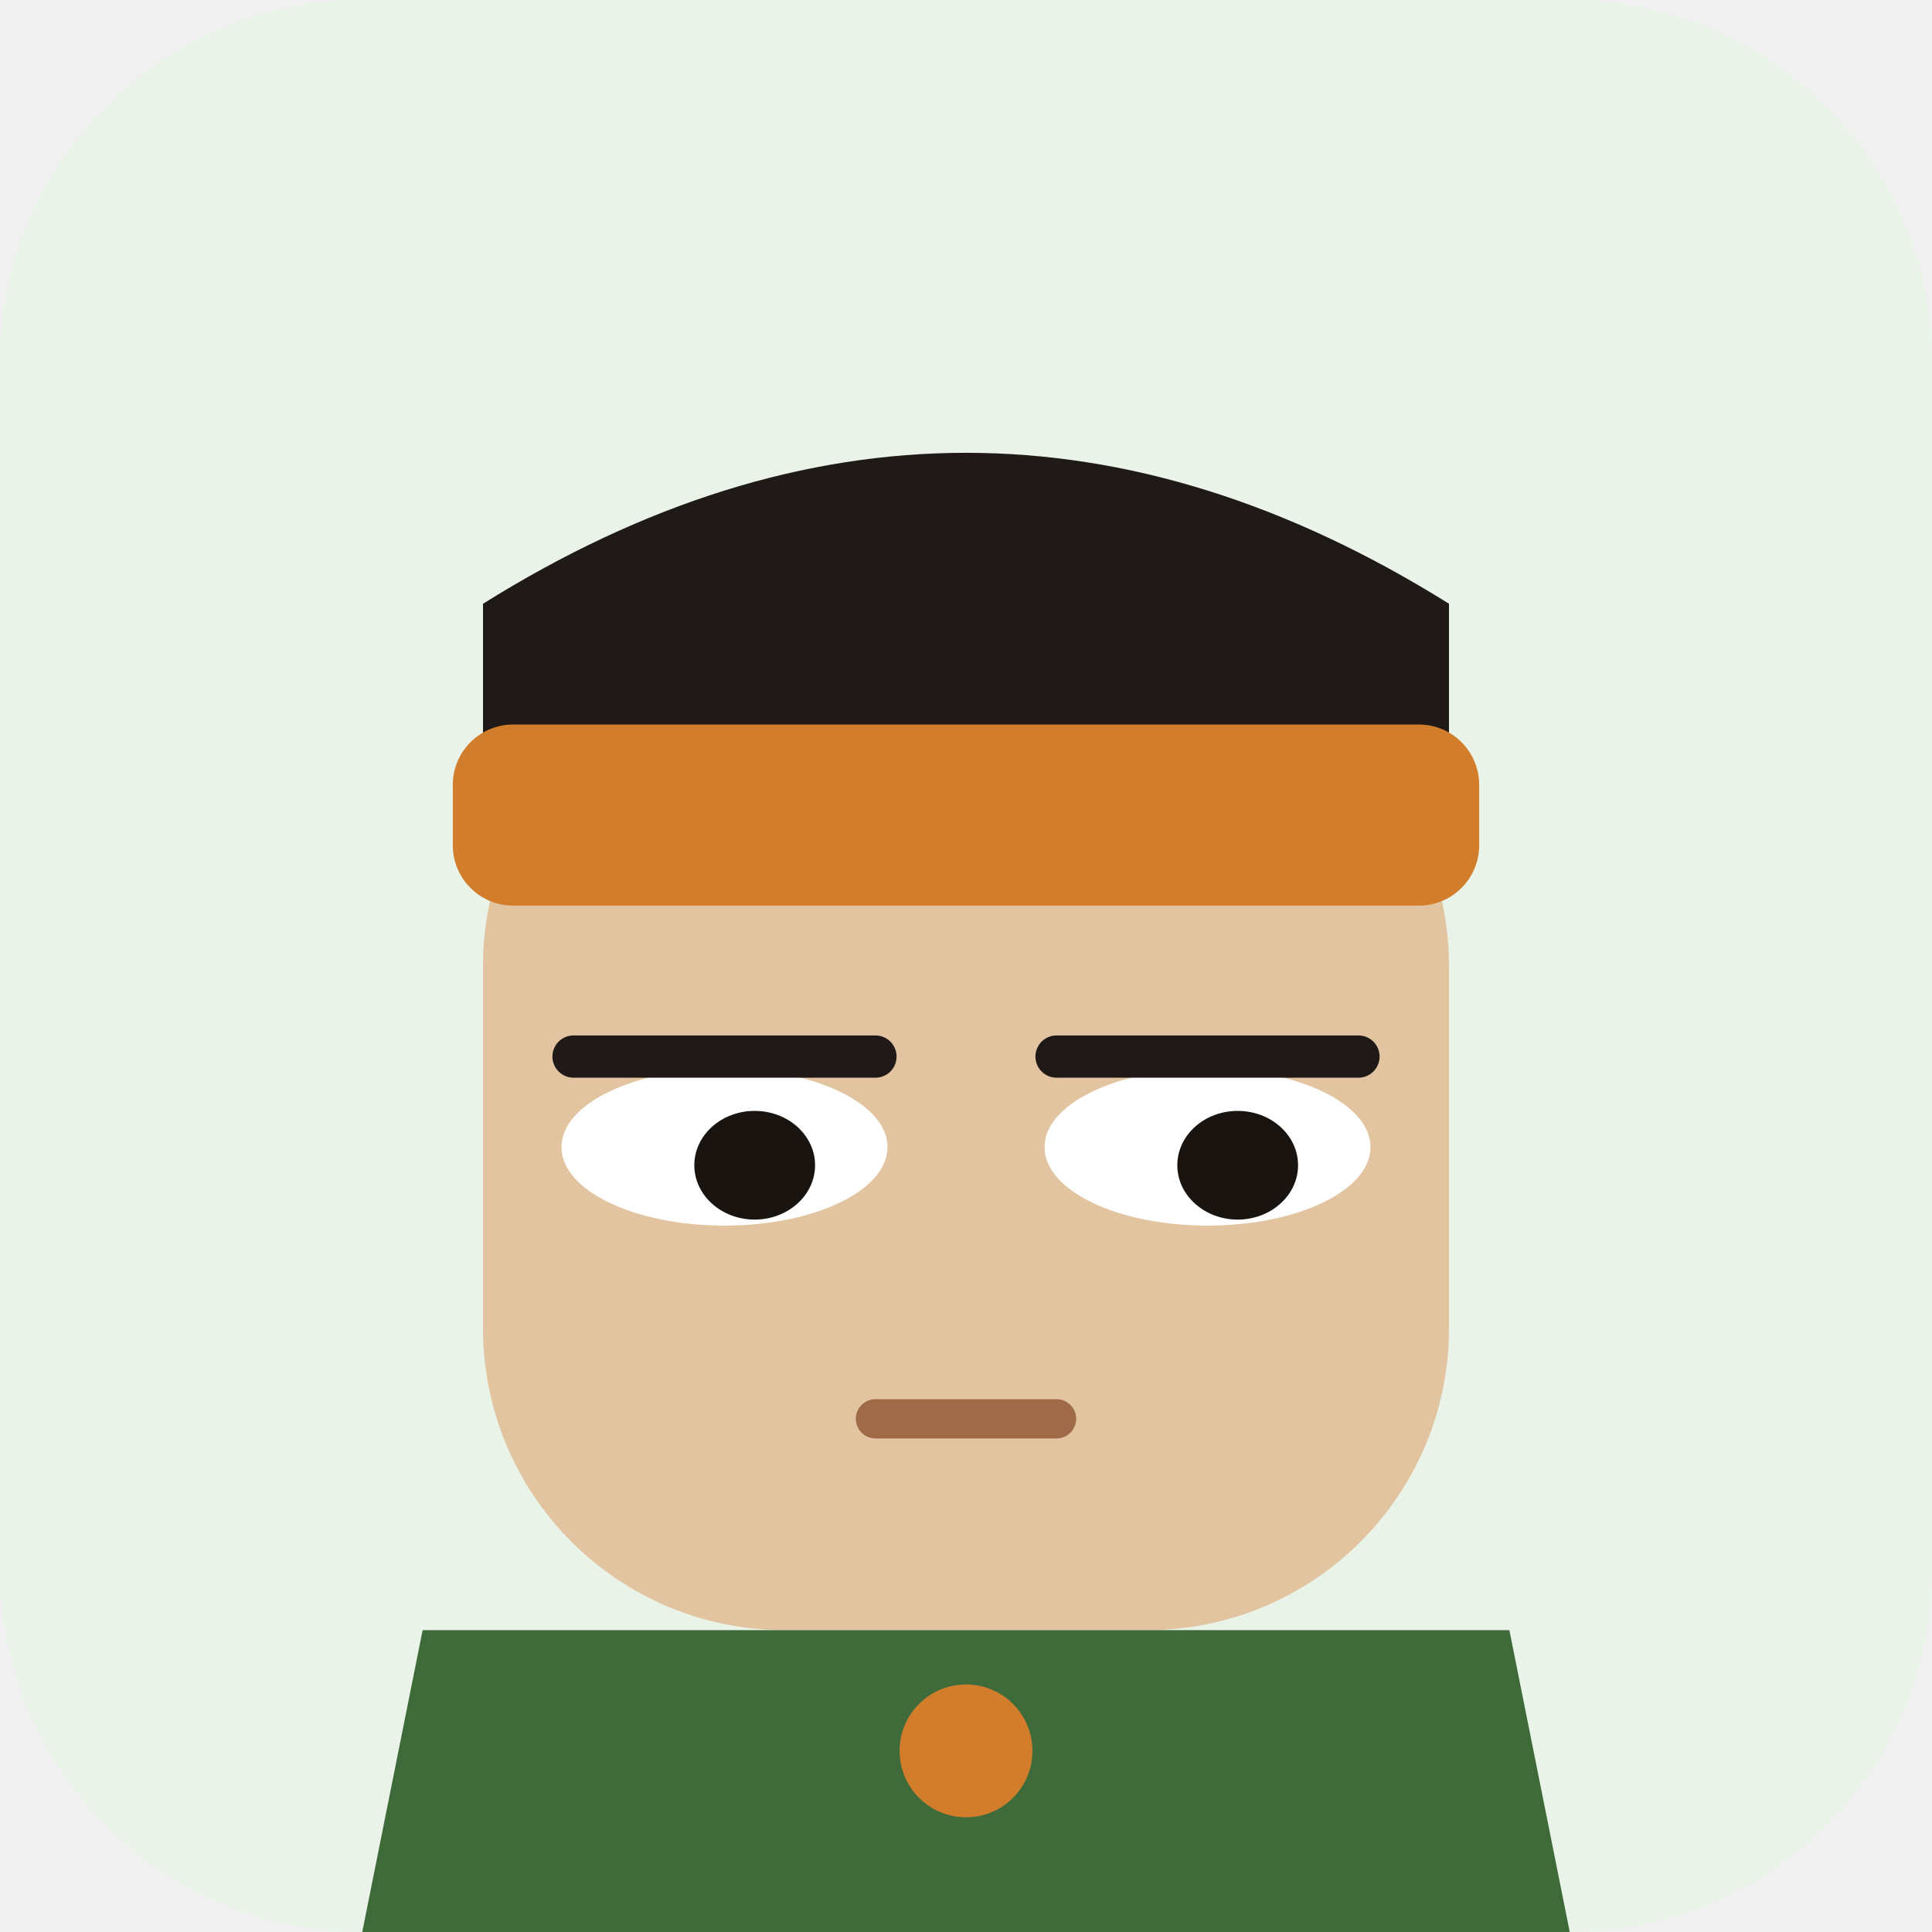
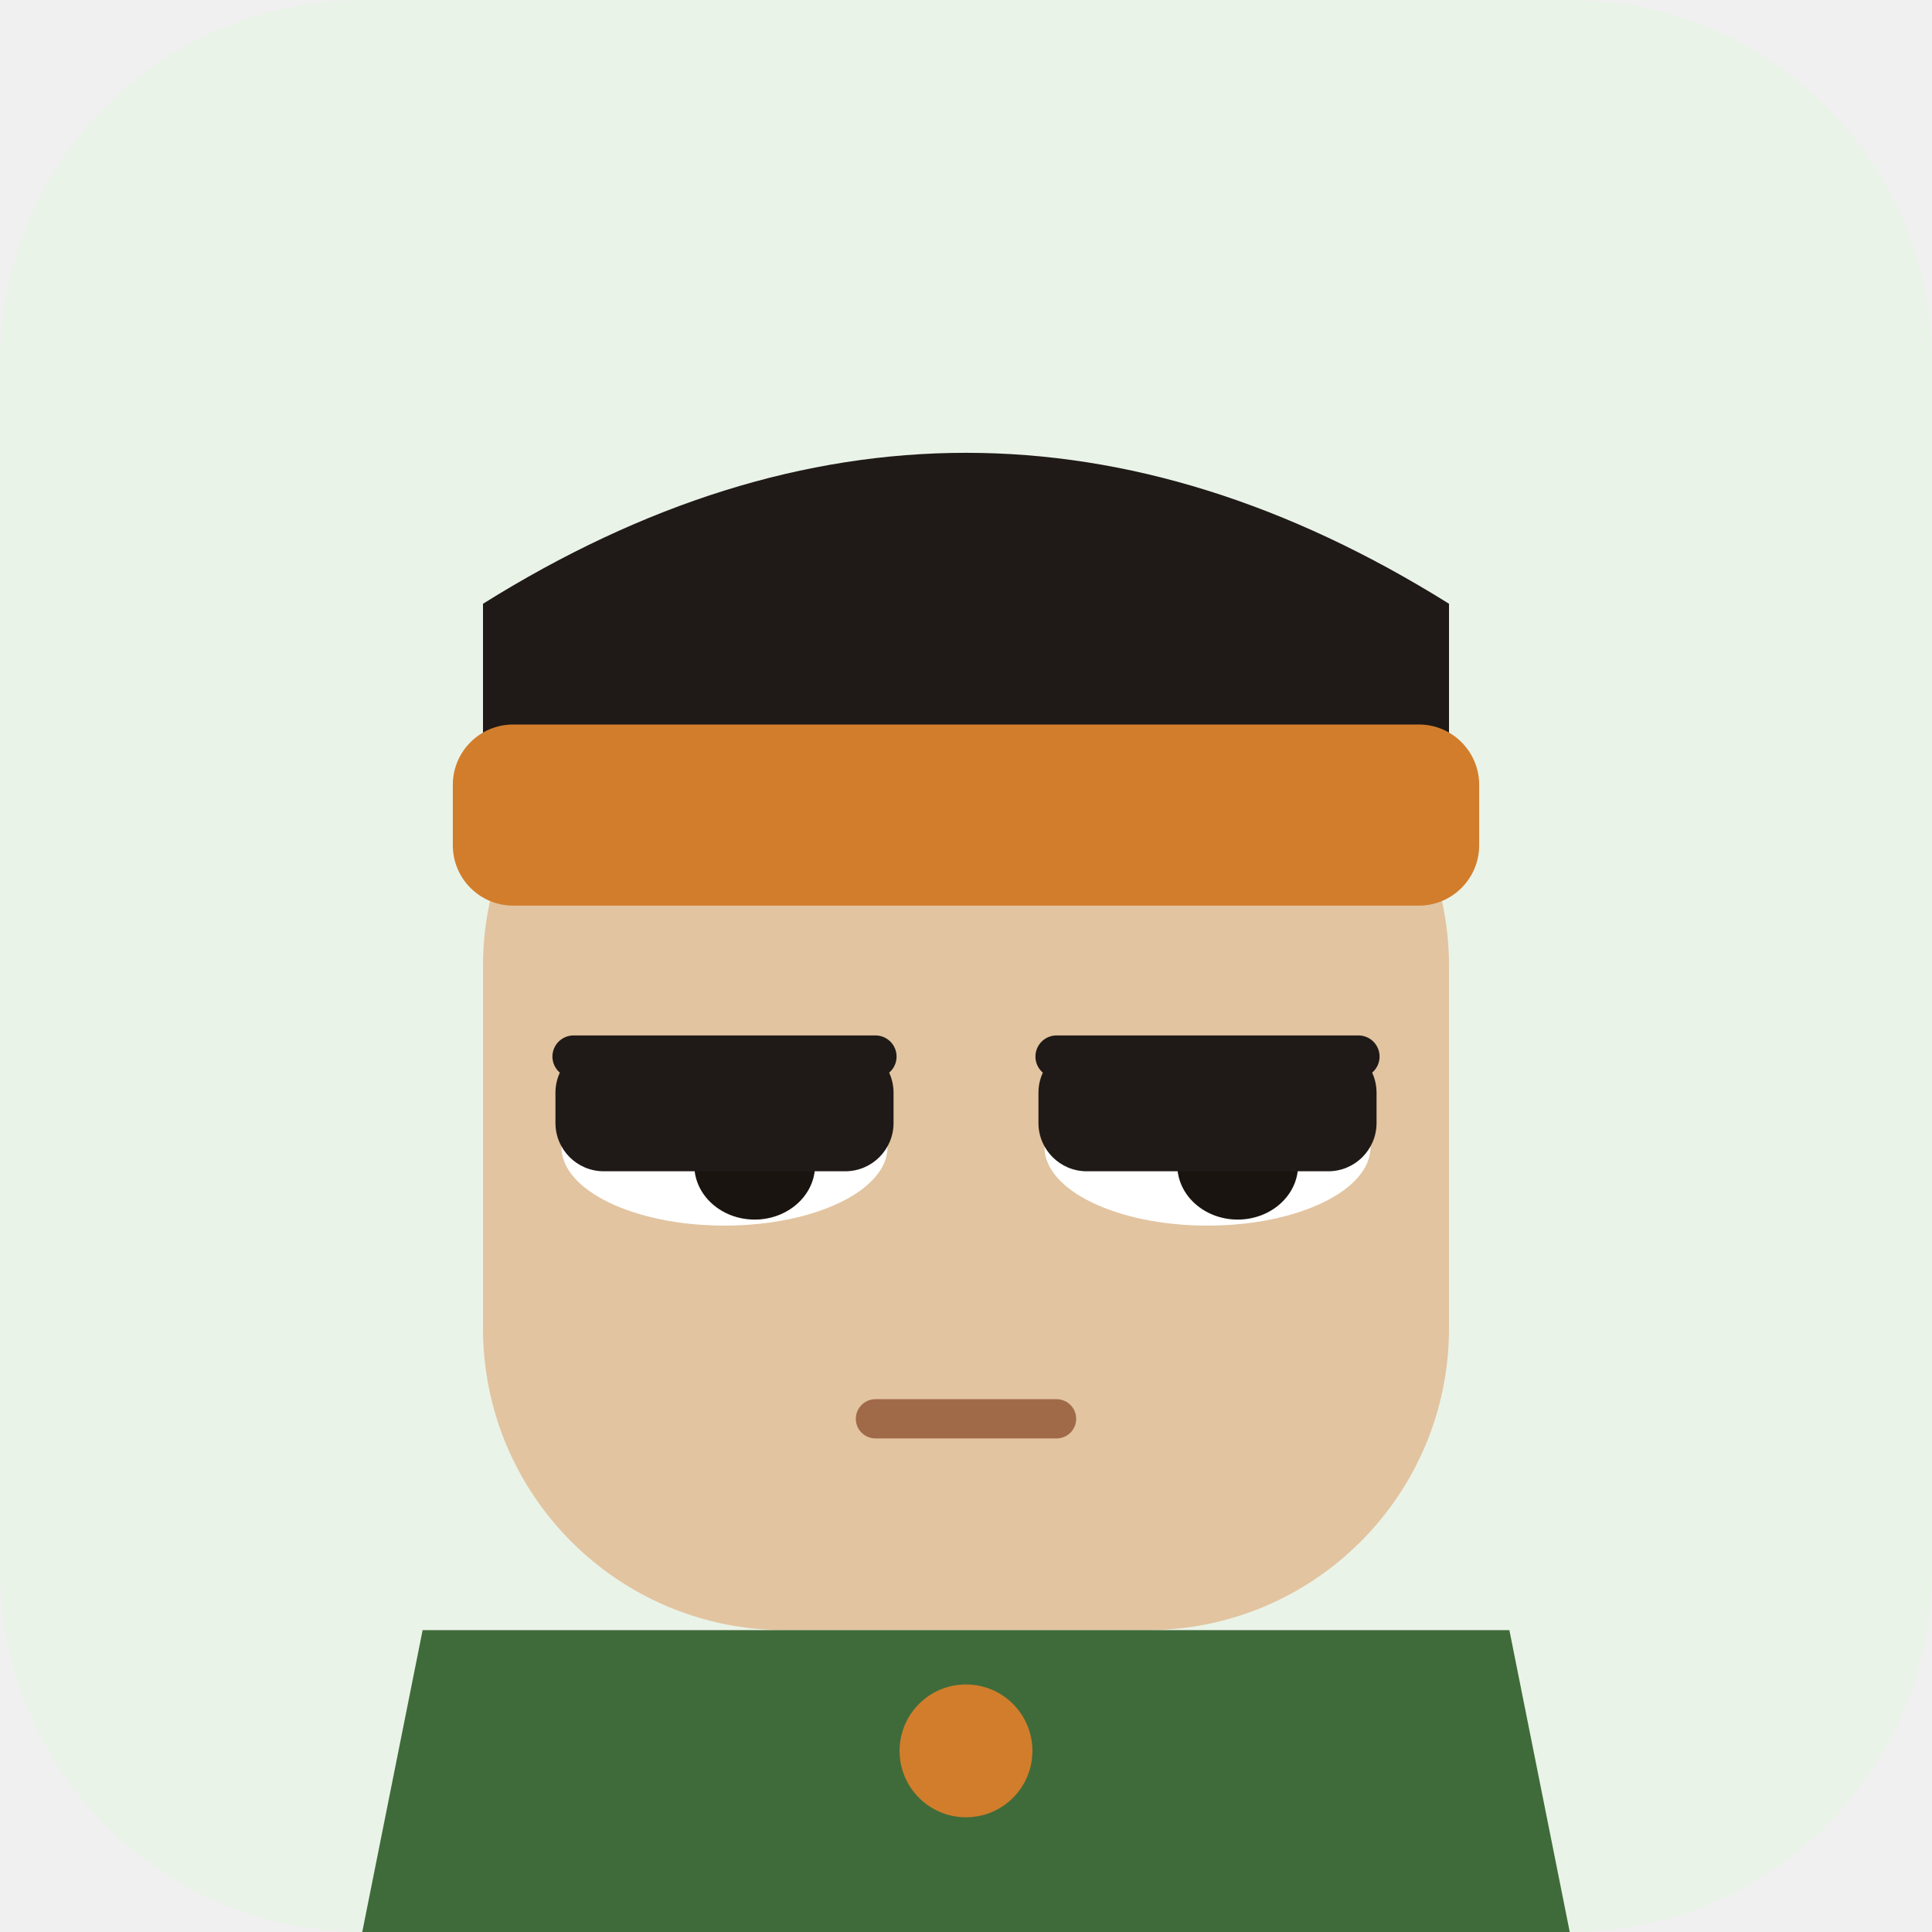
- <svg xmlns="http://www.w3.org/2000/svg" viewBox="0 0 64 64" role="img" aria-label="作 占位头像">
-   <rect width="64" height="64" rx="12" fill="#eaf3e8" />
-   <rect x="16" y="22" width="32" height="32" rx="10" fill="#e2c4a0" />
-   <path d="M16 28 L16 20 Q32 10 48 20 L48 28 Q32 22 16 28 Z" fill="#1f1a17" />
-   <rect x="15" y="24" width="34" height="6" rx="2" fill="#d27d2c" />
-   <ellipse cx="24" cy="38" rx="5.4" ry="2.6" fill="#fff" />
-   <ellipse cx="40" cy="38" rx="5.4" ry="2.6" fill="#fff" />
-   <ellipse cx="25" cy="38.6" rx="2" ry="1.8" fill="#1a1410" />
-   <ellipse cx="41" cy="38.6" rx="2" ry="1.8" fill="#1a1410" />
-   <path d="M19 35 L29 35" stroke="#1f1a17" stroke-width="1.4" stroke-linecap="round" />
-   <path d="M35 35 L45 35" stroke="#1f1a17" stroke-width="1.4" stroke-linecap="round" />
-   <path d="M29 47 L35 47" stroke="#a06a48" stroke-width="1.3" stroke-linecap="round" />
-   <path d="M14 54 L50 54 L52 64 L12 64 Z" fill="#3f6b3a" />
-   <circle cx="32" cy="58" r="2.2" fill="#d27d2c" />
+ <svg xmlns="http://www.w3.org/2000/svg" viewBox="0 0 64 64" role="img" aria-label="作 占位头像" class="stwd-resident-svg stwd-resident-svg--zuo">
+   <rect class="stwd-face-bg" width="64" height="64" rx="12" fill="#eaf3e8" />
+   <g class="stwd-figure">
+     <g class="stwd-face-base">
+       <rect x="16" y="22" width="32" height="32" rx="10" fill="#e2c4a0" />
+     </g>
+     <g class="stwd-hair">
+       <path d="M16 28 L16 20 Q32 10 48 20 L48 28 Q32 22 16 28 Z" fill="#1f1a17" />
+       <rect class="stwd-headband" x="15" y="24" width="34" height="6" rx="2" fill="#d27d2c" />
+     </g>
+     <g class="stwd-eye stwd-eye-l">
+       <ellipse class="stwd-sclera" cx="24" cy="38" rx="5.4" ry="2.6" fill="#fff" />
+       <ellipse class="stwd-pupil" cx="25" cy="38.6" rx="2" ry="1.8" fill="#1a1410" />
+       <rect class="stwd-lid stwd-lid-upper" x="18.4" y="34.6" width="11.2" height="4.2" rx="1.6" fill="#1f1a17" />
+     </g>
+     <g class="stwd-eye stwd-eye-r">
+       <ellipse class="stwd-sclera" cx="40" cy="38" rx="5.4" ry="2.6" fill="#fff" />
+       <ellipse class="stwd-pupil" cx="41" cy="38.6" rx="2" ry="1.8" fill="#1a1410" />
+       <rect class="stwd-lid stwd-lid-upper" x="34.4" y="34.6" width="11.2" height="4.2" rx="1.6" fill="#1f1a17" />
+     </g>
+     <g class="stwd-brows">
+       <path class="stwd-brow stwd-brow-l" d="M19 35 L29 35" stroke="#1f1a17" stroke-width="1.4" stroke-linecap="round" />
+       <path class="stwd-brow stwd-brow-r" d="M35 35 L45 35" stroke="#1f1a17" stroke-width="1.4" stroke-linecap="round" />
+     </g>
+     <path class="stwd-mouth" d="M29 47 L35 47" stroke="#a06a48" stroke-width="1.3" stroke-linecap="round" />
+     <g class="stwd-collar">
+       <path d="M14 54 L50 54 L52 64 L12 64 Z" fill="#3f6b3a" />
+       <circle cx="32" cy="58" r="2.2" fill="#d27d2c" />
+     </g>
+   </g>
</svg>
